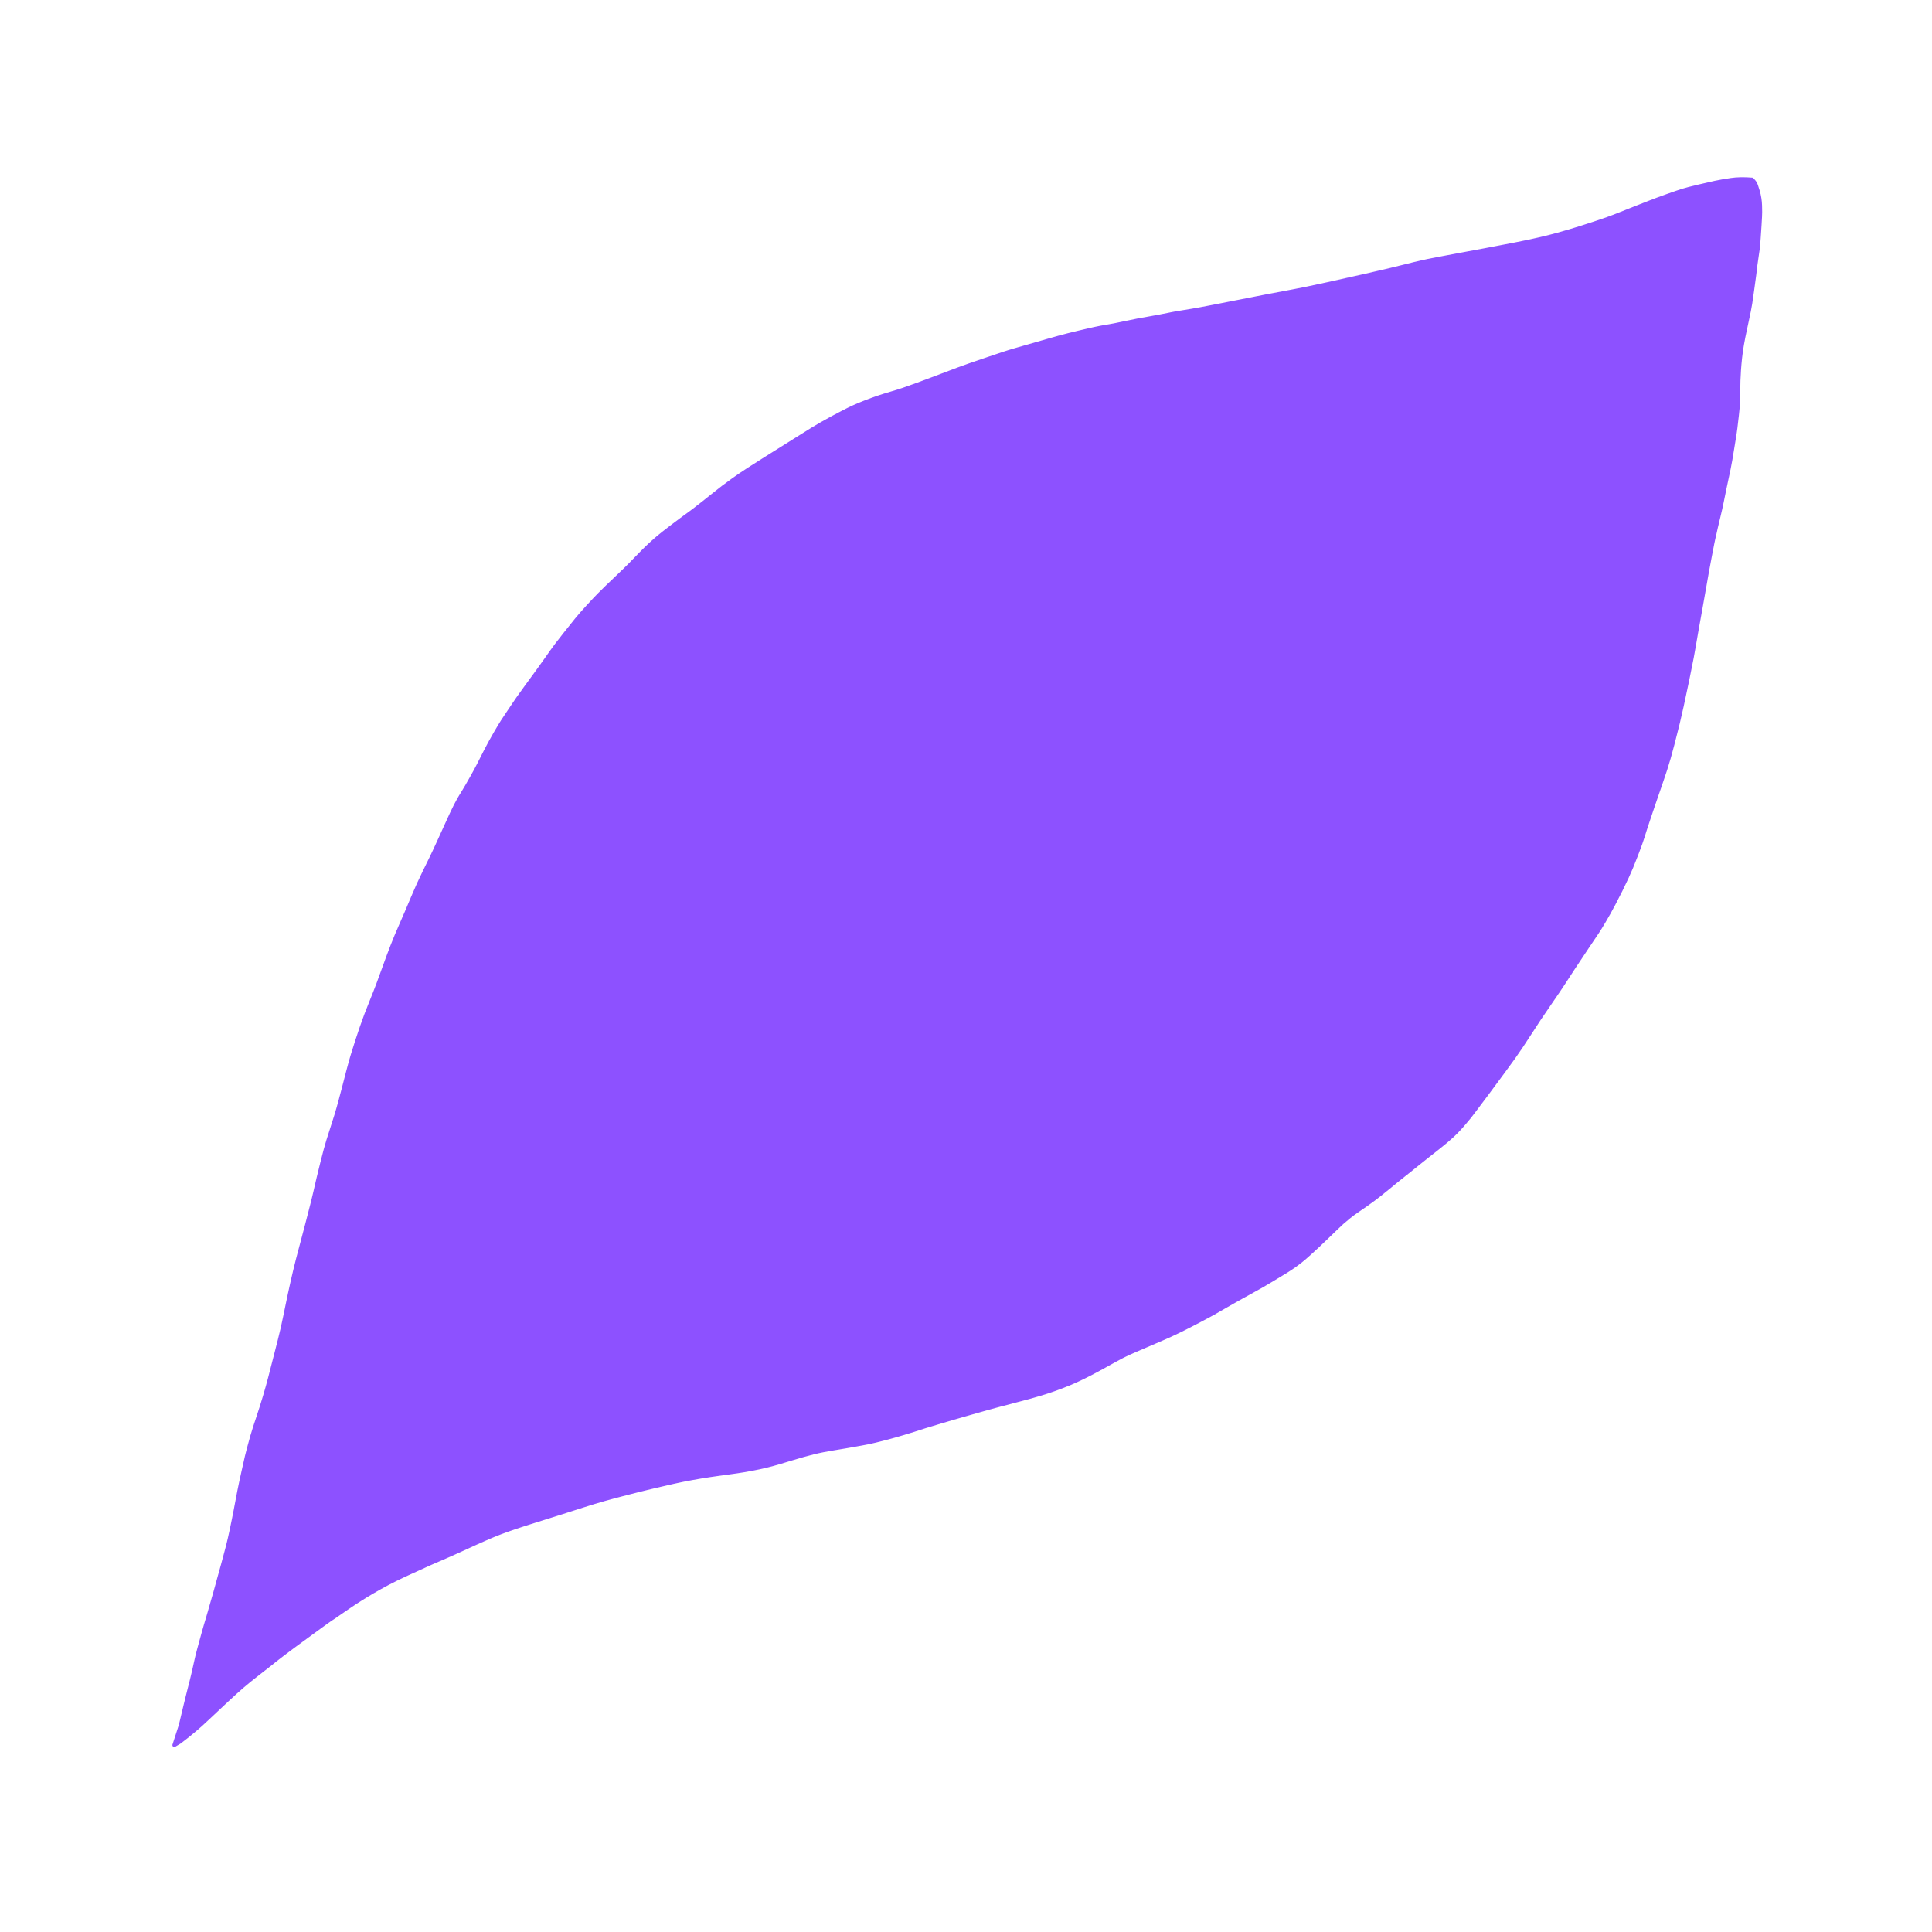
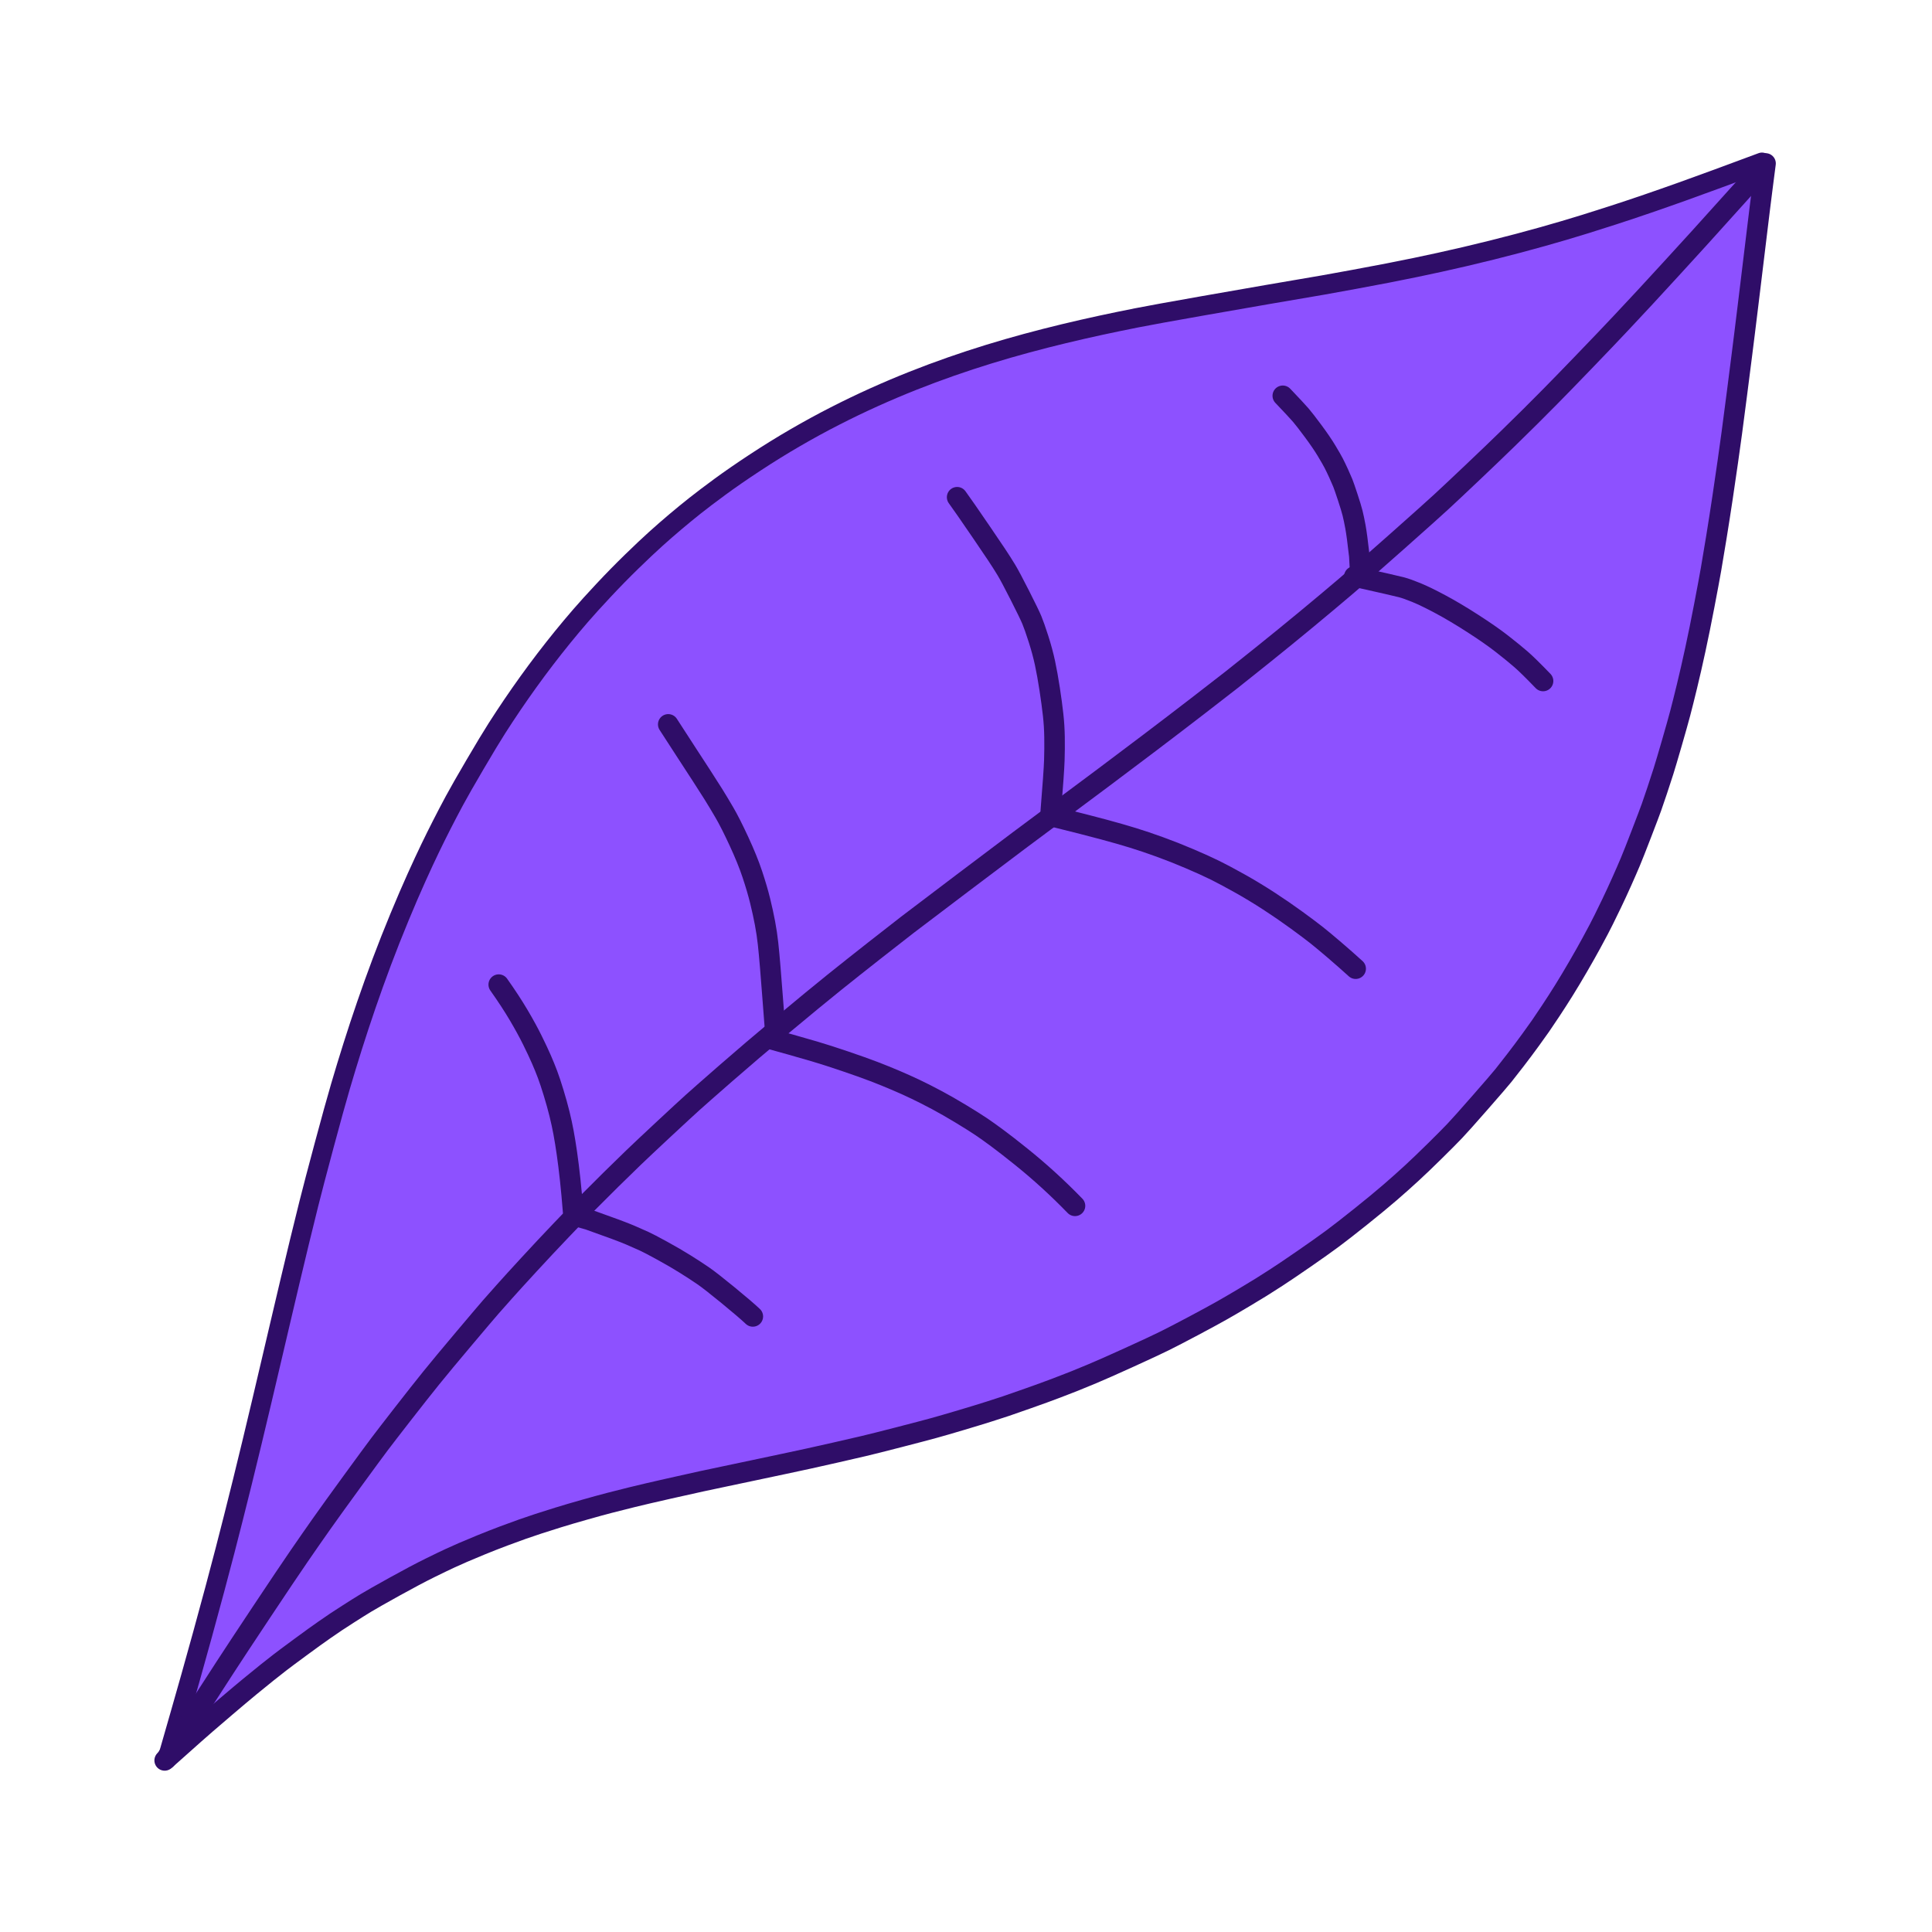
<svg xmlns="http://www.w3.org/2000/svg" width="60" height="60" version="1.1" viewBox="-128 640 256 256">
  <g transform="rotate(90 -.116 767.42)">
    <path d="m101.07 871.36q-0.607-0.149-1.365-0.326t-1.297-0.308-1.112-0.274q-0.574-0.143-1.041-0.261t-1.009-0.258-1.305-0.314-1.201-0.266-0.854-0.195q-0.417-0.102-0.868-0.224t-1.076-0.294q-0.625-0.171-1.099-0.302-0.473-0.132-0.953-0.272-0.479-0.141-0.916-0.273-0.436-0.131-0.868-0.254-0.433-0.123-1.006-0.287-0.572-0.164-1.027-0.295t-0.793-0.225q-0.338-0.095-0.778-0.215-0.44-0.119-0.981-0.27t-0.963-0.269q-0.423-0.119-0.883-0.242-0.459-0.123-1.249-0.334t-1.137-0.303q-0.347-0.091-0.956-0.229t-1.161-0.257q-0.553-0.118-1.253-0.259t-1.292-0.256q-0.592-0.114-1.316-0.249-0.725-0.135-1.251-0.238-0.526-0.102-1.193-0.245t-1.476-0.325q-0.808-0.183-1.279-0.288-0.471-0.106-0.671-0.151-0.199-0.046-1.06-0.27t-1.546-0.425q-0.685-0.2-1.257-0.384-0.573-0.184-1.261-0.417-1.378-0.464-2.823-0.893-1.445-0.428-2.438-0.683-0.994-0.255-1.869-0.48-0.876-0.226-1.655-0.426-0.78-0.2-1.53-0.39-0.749-0.191-1.55-0.373-0.8-0.182-1.739-0.375-0.938-0.194-1.508-0.31-0.569-0.117-1.197-0.251-0.629-0.135-1.505-0.33-0.876-0.196-1.607-0.371-0.732-0.175-1.614-0.4-0.882-0.226-2.152-0.568-1.269-0.342-2.368-0.627-1.099-0.286-1.862-0.479t-1.236-0.316q-0.474-0.123-1.261-0.302-0.786-0.179-1.762-0.407t-2.086-0.51q-1.11-0.281-1.709-0.441-0.598-0.161-1.215-0.349-0.616-0.188-1.578-0.503t-1.775-0.565q-0.814-0.25-1.843-0.529t-1.98-0.523q-0.952-0.244-2.107-0.546-1.156-0.303-2.053-0.571-0.897-0.269-1.92-0.605-1.024-0.336-1.819-0.609-0.795-0.274-1.645-0.593t-1.86-0.734-2.103-0.827q-1.093-0.411-2.456-0.898-1.362-0.486-2.695-1.006-1.334-0.52-2.595-1.081-1.261-0.56-1.969-0.856-0.709-0.297-1.885-0.798-1.176-0.502-1.711-0.745t-1.691-0.803q-1.156-0.561-1.668-0.815-0.512-0.253-1.04-0.499t-1.256-0.579q-0.727-0.334-1.832-0.834-1.106-0.5-1.8-0.821-0.693-0.32-1.112-0.539-0.419-0.218-0.734-0.395-0.315-0.178-0.499-0.286-0.184-0.109-0.705-0.434-0.521-0.324-1.765-1.023t-1.815-0.979q-0.57-0.28-1.778-0.904t-2.329-1.277q-1.12-0.653-1.562-0.938-0.441-0.285-1-0.665-0.558-0.379-1.038-0.696t-1.003-0.682q-0.524-0.365-1.409-1.012-0.885-0.646-1.353-0.989-0.467-0.344-0.966-0.705t-1.265-0.905-1.249-0.884q-0.484-0.341-0.853-0.624-0.37-0.283-1.464-1.142-1.093-0.859-1.87-1.495-0.776-0.635-1.765-1.544-0.988-0.909-1.555-1.469-0.566-0.56-1.032-1.045-0.467-0.484-1.433-1.499-0.967-1.015-1.544-1.581-0.577-0.565-0.687-0.668-0.111-0.103-0.78-0.76-0.67-0.657-1.187-1.217t-0.976-1.107q-0.459-0.546-1.418-1.807-0.958-1.261-1.482-1.996t-1.472-1.933-1.422-1.79-0.794-1.011q-0.32-0.418-0.976-1.327-0.655-0.91-1.374-2.023t-1.419-2.228q-0.7-1.114-0.952-1.523-0.252-0.408-0.617-0.986-0.364-0.577-0.919-1.462-0.555-0.886-0.904-1.447t-0.57-0.913q-0.22-0.351-0.678-1.149-0.457-0.797-0.76-1.364-0.303-0.566-0.739-1.402-0.437-0.835-0.741-1.506t-0.633-1.517-0.604-1.648q-0.274-0.802-0.531-1.693-0.256-0.891-0.534-1.709t-0.663-1.858-0.706-1.897q-0.321-0.856-0.704-1.866-0.383-1.009-0.637-1.688-0.253-0.678-0.497-1.375-0.243-0.696-0.562-1.636-0.318-0.941-0.551-1.63-0.232-0.689-0.452-1.345-0.22-0.657-0.48-1.559-0.261-0.901-0.539-1.878t-0.718-2.497q-0.439-1.52-0.706-2.585-0.267-1.064-0.341-1.394-0.075-0.329-0.238-1.012t-0.252-1.104q-0.09-0.421-0.167-0.824t-0.149-0.835-0.163-0.931-0.31-1.512q-0.22-1.014-0.366-1.78-0.145-0.766-0.192-1.093-0.047-0.328-0.3-1.648-0.253-1.321-0.325-1.642-0.072-0.322-0.265-1.537-0.192-1.214-0.39-2.28-0.199-1.065-0.296-1.551-0.098-0.487-0.192-0.988-0.094-0.502-0.451-2.297t-0.73-3.725-0.676-3.583q-0.302-1.653-0.951-4.591-0.65-2.939-1.072-4.815-0.422-1.877-0.773-3.353-0.35-1.476-0.606-2.463-0.255-0.988-0.442-1.835-0.186-0.847-0.198-0.891-0.011-0.044-0.371-1.92-0.361-1.876-0.632-3.38-0.272-1.504-0.411-2.215-0.14-0.711-0.25-1.314-0.11-0.602-0.517-2.69-0.408-2.088-0.728-3.435t-0.563-2.217q-0.244-0.87-0.476-1.66-0.233-0.789-0.408-1.334-0.174-0.544-0.525-1.626-0.35-1.083-0.687-2.025-0.336-0.943-0.702-1.832-0.365-0.889-0.73-1.84-0.365-0.95-0.726-1.855t-0.877-2.354q-0.517-1.45-0.706-2.061-0.188-0.612-0.518-1.985t-0.526-2.295q-0.195-0.922-0.372-2.116t-0.049-2.789q0.286-0.274 0.469-0.391t1.089-0.384q0.906-0.268 1.89-0.299 0.983-0.031 1.468 3e-3t1.181 0.067q0.696 0.032 1.598 0.107 0.901 0.075 1.067 0.079t1.06 0.143q0.895 0.138 1.493 0.214 0.598 0.075 1.311 0.157 0.712 0.082 2.086 0.283t1.685 0.243 1.064 0.193q0.754 0.152 1.36 0.288t1.276 0.273q0.67 0.138 0.795 0.166 0.125 0.027 0.962 0.178 0.837 0.15 1.756 0.25 0.92 0.099 1.657 0.148 0.738 0.049 1.365 0.071 0.627 0.023 1.056 0.02 0.429-2e-3 1.085 0.023 0.656 0.024 1.041 0.038 0.386 0.013 1.421 0.126 1.035 0.112 1.723 0.203t0.812 0.113q0.124 0.021 1.498 0.243 1.374 0.221 1.923 0.317 0.549 0.097 1.161 0.221t1.17 0.248 1.466 0.31 1.805 0.369 1.831 0.411 1.481 0.354q0.548 0.126 0.878 0.193t0.521 0.123q0.192 0.056 2.422 0.482 2.231 0.427 3.879 0.705 1.647 0.278 3.257 0.576 1.611 0.298 2.904 0.522 1.293 0.223 1.927 0.332 0.635 0.108 1.468 0.264 0.832 0.156 2.923 0.585 2.091 0.43 3.486 0.741 1.394 0.31 2.264 0.52 0.869 0.21 2.817 0.712 1.948 0.503 3.359 0.964 1.412 0.46 2.047 0.69 0.636 0.23 1.684 0.585 1.048 0.354 1.406 0.479t1.68 0.566q1.323 0.442 2.011 0.646 0.688 0.205 2.477 0.891 1.79 0.687 2.865 1.193 1.075 0.505 1.763 0.843t1.845 0.946q1.157 0.609 2.24 1.25t1.468 0.903q0.386 0.261 2.093 1.409 1.708 1.147 2.856 1.898 1.147 0.75 1.962 1.278 0.814 0.529 2.257 1.528t2.377 1.62q0.935 0.621 1.579 1.031 0.645 0.41 1.969 1.287 1.323 0.877 3.225 2.285t3.204 2.369q1.301 0.961 2.098 1.577 0.797 0.615 0.867 0.659 0.069 0.044 0.982 0.826 0.914 0.782 1.597 1.529 0.684 0.747 1.503 1.786 0.818 1.038 1.215 1.543 0.398 0.504 1.008 1.26 0.611 0.756 1.018 1.266t0.6 0.757q0.193 0.246 0.558 0.696t0.727 0.884q0.363 0.435 1.06 1.311 0.696 0.876 1.296 1.732t0.94 1.359 0.773 1.042q0.433 0.538 0.751 0.894 0.318 0.357 0.883 0.937 0.565 0.579 0.765 0.791 0.201 0.212 0.237 0.234 0.037 0.023 1.151 1.218 1.115 1.195 1.633 1.8 0.519 0.605 0.959 1.221 0.441 0.616 0.788 1.177t1.182 1.945q0.835 1.385 1.455 2.533 0.62 1.149 1.026 1.858 0.407 0.708 0.764 1.342 0.178 0.316 0.399 0.699 0.22 0.383 0.416 0.72t0.368 0.646q0.171 0.31 0.383 0.704t0.465 0.874q0.253 0.479 0.547 1.043t0.556 1.085q0.262 0.522 0.493 1.001t0.432 0.916q0.201 0.436 0.371 0.83 0.17 0.393 0.332 0.77 0.162 0.376 0.394 0.913 0.232 0.538 0.508 1.185 0.276 0.648 0.488 1.127 0.213 0.479 0.35 0.795 0.138 0.315 0.386 0.789 0.247 0.474 0.464 0.868 0.216 0.394 0.48 0.868 0.265 0.474 0.48 0.865 0.214 0.39 0.461 0.852 0.246 0.461 0.39 0.734 0.145 0.272 0.471 0.934 0.327 0.662 0.796 1.729 0.223 0.538 0.42 1.045 0.196 0.507 0.367 0.984 0.17 0.477 0.316 0.921 0.146 0.445 0.335 1.062 0.188 0.616 0.372 1.285 0.184 0.668 0.316 1.179t0.228 0.872q0.096 0.362 0.156 0.574 0.061 0.212 0.16 0.602 0.099 0.391 0.186 0.727 0.088 0.336 0.199 0.748t0.219 0.804q0.109 0.393 0.268 0.954 0.159 0.56 0.35 1.235 0.19 0.675 0.362 1.267 0.172 0.591 0.319 1.1 0.148 0.51 0.27 0.924t0.263 0.893q0.14 0.479 0.635 2.103 0.265 0.809 0.493 1.528 0.227 0.72 0.413 1.351t0.327 1.125 0.234 0.851q0.094 0.356 0.201 0.773 0.108 0.417 0.224 0.894 0.117 0.478 0.213 0.935 0.095 0.456 0.17 0.891 0.075 0.436 0.179 1.002 0.104 0.567 0.182 1.027 0.078 0.459 0.167 1 0.089 0.54 0.171 1.025 0.082 0.486 0.206 1.128 0.124 0.643 0.283 1.273 0.159 0.631 0.358 1.347 0.2 0.716 0.444 1.515 0.244 0.8 0.437 1.439 0.192 0.639 0.319 1.12t0.229 0.902q0.103 0.421 0.178 0.782 0.074 0.361 0.186 0.928 0.111 0.567 0.193 1.045 0.081 0.478 0.164 1.058 0.083 0.579 0.164 1.169t0.163 1.189q0.082 0.6 0.172 1.208 0.09 0.607 0.194 1.223 0.104 0.615 0.2 1.145 0.096 0.531 0.229 1.199 0.134 0.668 0.261 1.224 0.128 0.555 0.262 1.137 0.135 0.581 0.274 1.189 0.142 0.607 0.301 1.261 0.16 0.654 0.285 1.155 0.126 0.502 0.271 1.069t0.275 1.065q0.129 0.497 0.3 1.137 0.171 0.641 0.332 1.215t0.373 1.272q0.212 0.697 0.473 1.519 0.262 0.822 0.491 1.536 0.23 0.713 0.392 1.222t0.332 1.052q0.171 0.542 0.336 1.073 0.166 0.531 0.329 1.049 0.162 0.519 0.322 1.024 0.16 0.506 0.32 0.998t0.305 0.925q0.144 0.432 0.339 0.992 0.196 0.559 0.393 1.069 0.197 0.511 0.339 0.856 0.141 0.345 0.221 0.529 0.08 0.183 0.28 0.642 0.199 0.46 0.528 1.191 0.33 0.73 0.587 1.286t0.432 0.942q0.176 0.385 0.38 0.843 0.204 0.459 0.436 0.992 0.231 0.532 0.389 0.897t0.287 0.66q0.129 0.294 0.166 0.385 0.036 0.091 0.242 0.537t0.403 0.879q0.197 0.432 0.452 1 0.255 0.567 0.515 1.122t0.528 1.097q0.267 0.541 0.543 1.068 0.277 0.526 0.564 1.037 0.287 0.51 0.552 0.966 0.265 0.455 0.63 1.054t0.75 1.184q0.385 0.586 0.745 1.114 0.361 0.529 0.692 1.004 0.331 0.476 0.537 0.78 0.207 0.304 0.288 0.438 0.082 0.134 0.348 0.501 0.267 0.367 0.708 0.975 0.441 0.607 0.8 1.098 0.359 0.49 0.77 1.052 0.412 0.561 0.899 1.228 0.488 0.667 1.032 1.38 0.544 0.714 0.804 1.041 0.26 0.328 0.347 0.429t0.289 0.361q0.201 0.26 0.55 0.708 0.349 0.449 0.638 0.816 0.289 0.366 0.514 0.654t0.519 0.647q0.295 0.36 0.66 0.79 0.366 0.431 0.825 0.936 0.458 0.506 1.005 1.091t0.942 1.009q0.394 0.423 0.763 0.81 0.37 0.386 0.8 0.855t0.463 0.497 0.264 0.287q0.231 0.26 0.665 0.765 0.435 0.506 0.845 1.019t0.8 1.03l0.43 0.723q-1.324-0.417-2.629-0.85z" fill="#8d51ff" stroke="#8d51ff" stroke-linecap="round" stroke-linejoin="round" stroke-width=".5" />
  </g>
-   <g transform="rotate(90 -.116 767.42)" fill="none" stroke="oklch(28.3% 0.141 291.089)" stroke-linecap="round" stroke-linejoin="round">
+   <g transform="rotate(90 -.116 767.42)" fill="none" stroke="#2f0d68" stroke-linecap="round" stroke-linejoin="round">
    <path d="m105.25 873.06q-3.247-0.933-5.661-1.625t-4.884-1.389q-2.469-0.697-5.658-1.576-3.188-0.88-6.093-1.655-2.904-0.776-5.017-1.324t-4.407-1.128q-2.295-0.581-4.78-1.194-2.484-0.613-5.145-1.253t-5.326-1.27-5.325-1.252q-2.66-0.623-5.327-1.249-2.668-0.626-5.289-1.246-2.62-0.62-5.221-1.249-2.6-0.63-5.18-1.275-2.581-0.645-7.725-2.026t-7.771-2.152q-2.626-0.771-5.331-1.624-2.704-0.854-5.508-1.817-2.803-0.963-5.697-2.049-2.893-1.087-5.879-2.322-2.987-1.236-5.292-2.278t-3.86-1.793q-1.556-0.75-3.13-1.552-1.574-0.801-3.167-1.658-1.592-0.857-4.808-2.743t-4.791-2.892q-1.574-1.006-3.118-2.052-1.544-1.047-3.06-2.138-1.515-1.09-3.003-2.228-1.488-1.139-2.922-2.304t-2.813-2.359q-1.38-1.193-3.371-3.055-1.99-1.861-3.826-3.748-1.836-1.888-2.992-3.173-1.156-1.284-2.256-2.586t-2.142-2.615-2.507-3.309-3.221-4.667q-1.756-2.672-3.291-5.319-1.535-2.648-2.864-5.25-1.33-2.602-2.495-5.188-1.165-2.587-2.17-5.122-1.005-2.534-1.89-5.065-0.884-2.531-1.65-5.023-0.765-2.493-1.439-4.98t-1.27-4.966-1.117-4.89q-0.521-2.412-0.982-4.749t-1.604-8.822q-1.143-6.486-1.474-8.447-0.33-1.962-1.276-7.456-0.324-1.798-0.745-4.102-0.42-2.305-0.838-4.444-0.419-2.139-0.737-3.671-0.317-1.531-0.677-3.17t-0.766-3.379q-0.406-1.739-0.864-3.573-0.457-1.834-0.907-3.526-0.451-1.693-0.879-3.216-0.429-1.524-0.803-2.792-0.375-1.268-0.86-2.841-0.485-1.574-1.196-3.764t-1.49-4.463q-0.78-2.273-1.617-4.614t-1.724-4.746q-0.887-2.406-2.157-5.82" stroke-width="2.57" />
    <path d="m-105.88 661.36q1.386 0.18 2.179 0.282 0.793 0.101 1.435 0.183 0.642 0.081 1.387 0.175 0.744 0.093 1.13 0.141t1.596 0.195q1.21 0.148 4.68 0.568t3.894 0.472q0.425 0.052 2.676 0.326 2.251 0.275 3.498 0.43t2.867 0.359q1.619 0.204 5.205 0.665 3.587 0.462 5.14 0.671 1.554 0.21 3.797 0.528t4.792 0.7 5.248 0.819q2.698 0.437 4.286 0.715 1.588 0.279 4.758 0.886 3.171 0.607 5.825 1.181 2.653 0.574 4.879 1.114 2.226 0.539 3.576 0.896t3.966 1.114 3.716 1.103 2.567 0.838q1.467 0.493 2.203 0.753 0.737 0.261 3.436 1.3 2.7 1.038 3.811 1.504 1.111 0.467 2.617 1.141t2.864 1.325q1.359 0.65 2.148 1.047 0.789 0.398 1.321 0.674 0.532 0.277 1.848 0.992 1.316 0.714 3.062 1.728 1.745 1.013 3.151 1.888 1.405 0.876 2.755 1.771 1.349 0.895 1.958 1.318t1.88 1.345q1.271 0.923 2.625 1.963 1.354 1.041 2.069 1.617t3.588 3.091q2.874 2.515 3.782 3.38 0.908 0.866 2.626 2.607 1.717 1.741 2.965 3.096 1.247 1.354 2.56 2.873 1.313 1.52 3.2 3.88 1.886 2.361 2.894 3.718 1.008 1.358 2.644 3.724t2.49 3.686q0.853 1.32 1.303 2.042 0.449 0.722 1.395 2.307t1.697 2.91q0.75 1.325 2.067 3.803 1.316 2.479 1.986 3.834 0.671 1.355 2.178 4.67 1.507 3.316 2.149 4.854 0.642 1.539 0.996 2.425t0.915 2.362q0.562 1.476 1.36 3.737t1.027 2.947 0.697 2.151q0.467 1.466 1.152 3.765t1.051 3.628q0.367 1.33 1.208 4.59t1.185 4.716q0.344 1.457 0.87 3.78 0.525 2.323 0.784 3.498 0.258 1.174 0.682 3.175 0.425 2 0.84 3.964 0.416 1.965 0.825 3.909 0.41 1.944 0.662 3.123t0.967 4.342q0.715 3.162 1.137 4.874 0.422 1.711 0.766 3.034 0.344 1.324 0.903 3.293 0.558 1.969 1.024 3.479t0.826 2.604 0.707 2.088q0.347 0.993 0.918 2.512t1.183 3.017q0.613 1.499 1.005 2.396 0.393 0.898 0.769 1.72 0.377 0.821 1.278 2.654 0.902 1.833 2.467 4.659 1.565 2.825 2.175 3.829 0.609 1.004 1.438 2.295 0.83 1.291 1.082 1.667 0.253 0.377 1.031 1.504t2.301 3.194q1.523 2.068 2.036 2.73 0.513 0.663 1.298 1.651 0.785 0.987 1.869 2.301 1.084 1.315 2.647 3.147 1.563 1.833 2.292 2.672 0.728 0.839 1.329 1.518 0.6 0.679 1.5 1.683 0.9 1.005 2.038 2.29" stroke-width="2.72" />
    <path d="m-104.33 662.62q6.844 6.167 8.336 7.516 1.491 1.349 4.008 3.659t3.852 3.544q1.334 1.235 3.354 3.132 2.02 1.896 5.172 4.934 3.151 3.038 4.662 4.533 1.511 1.496 2.603 2.593t2.936 2.987q1.843 1.889 4.5 4.691 2.656 2.801 3.894 4.145 1.239 1.344 5.192 5.797t5.952 6.8q1.999 2.346 4.433 5.288 2.433 2.942 4.768 5.853t3.211 4.026q0.875 1.114 3.355 4.329 2.479 3.215 5.007 6.552t4.602 6.113 4.625 6.207 3.696 4.962q1.146 1.531 5.639 7.482t5.524 7.288q1.03 1.337 3.391 4.345 2.362 3.008 4.325 5.451 1.962 2.442 5.492 6.674 3.529 4.231 6.503 7.634 2.973 3.403 3.882 4.41 0.908 1.008 3.455 3.742 2.546 2.735 3.824 4.064 1.279 1.329 2.908 2.982 1.629 1.654 3.03 3.037 1.401 1.384 3.664 3.544t4.577 4.289q2.313 2.129 3.578 3.256 1.264 1.128 2.033 1.801t4.162 3.534 5.236 4.349q1.844 1.488 4.71 3.719 2.867 2.231 4.068 3.137t4.885 3.591q3.684 2.684 5.662 4.08 1.978 1.395 4.298 2.991 2.321 1.596 7.343 4.934 5.022 3.337 7.369 4.861t5.059 3.272 4.095 2.625l3.035 1.938" stroke-width="2.72" />
  </g>
-   <g transform="rotate(90 -.116 767.42)" fill="none" stroke="oklch(28.3% 0.141 291.089)" stroke-linecap="round" stroke-linejoin="round" stroke-width="2.72">
+   <g transform="rotate(90 -.116 767.42)" fill="none" stroke="#2f0d68" stroke-linecap="round" stroke-linejoin="round" stroke-width="2.72">
    <path d="m-61.651 768.48q0.571-0.417 1.736-1.226 1.165-0.808 2.924-2.01 1.758-1.203 2.934-1.984 1.176-0.782 2.067-1.317 0.892-0.535 3.349-1.782 2.456-1.247 3.26-1.581 0.804-0.335 2.49-0.876 1.687-0.542 3.215-0.868 1.527-0.325 3.457-0.62 1.929-0.295 3.395-0.457 1.465-0.163 2.973-0.186 1.508-0.024 3.063 0.026t6.788 0.476" />
    <path d="m-31.553 806.76q2.054-1.328 3.745-2.426t3.02-1.965q1.328-0.867 2.448-1.566 1.119-0.699 2.485-1.494 1.366-0.796 3.798-1.922 2.432-1.127 4.378-1.775 1.947-0.647 3.515-1.031 1.569-0.384 2.947-0.643 1.377-0.259 2.727-0.406 1.349-0.146 3.124-0.29t3.97-0.313 4.806-0.37" />
    <path d="m2.93 829.22q2.213-1.566 4.061-2.655 1.848-1.088 3.309-1.808 1.462-0.721 2.515-1.181t2.009-0.819q0.956-0.358 2.445-0.813 1.49-0.455 2.77-0.771t2.487-0.54 2.77-0.449 3.485-0.432q1.923-0.207 4.207-0.387" />
    <path d="m-37.3 690.84q-2.037 1.962-2.875 2.929-0.838 0.966-2.038 2.501-1.199 1.534-2.719 3.9-1.52 2.365-2.543 4.281-1.024 1.916-1.532 3.152-0.507 1.235-0.704 1.967-0.197 0.731-1.437 6.281" />
    <path d="m0.821 715.67q-1.287 1.421-2.499 2.837t-1.928 2.316q-0.715 0.901-2.011 2.678-1.295 1.777-2.545 3.702-1.249 1.926-2.326 3.85t-1.733 3.251q-0.657 1.328-1.528 3.369t-1.565 3.958q-0.694 1.918-1.201 3.559-0.508 1.641-1.111 3.88-0.604 2.238-1.635 6.399" />
    <path d="m32.244 752.86q-1.77 1.715-3.4 3.503-1.631 1.788-3.124 3.648-1.493 1.859-2.422 3.112-0.929 1.252-1.551 2.174t-1.68 2.669q-1.058 1.746-1.861 3.254-0.803 1.507-1.389 2.737t-1.192 2.644q-0.605 1.415-1.18 2.915-0.575 1.501-1.361 3.816-0.786 2.316-1.292 4.026-0.505 1.71-0.912 3.172-0.407 1.463-0.7 2.511" />
    <path d="m46.898 795.55q-0.927 0.983-2.827 3.301t-2.576 3.305q-0.677 0.986-1.52 2.332-0.844 1.346-1.796 3.084t-1.246 2.385q-0.294 0.648-0.818 1.854t-2.038 5.479l-0.407 1.447" />
    <path d="m-51.875 715.08-1.991 0.108q-2.773 0.311-3.883 0.518-1.111 0.206-1.802 0.379-0.691 0.172-2.126 0.646-1.435 0.473-1.877 0.651t-1.258 0.551q-0.815 0.373-1.356 0.653-0.54 0.28-1.64 0.941-1.101 0.661-2.603 1.775-1.503 1.114-2.122 1.646-0.62 0.532-2.559 2.381" />
  </g>
</svg>
